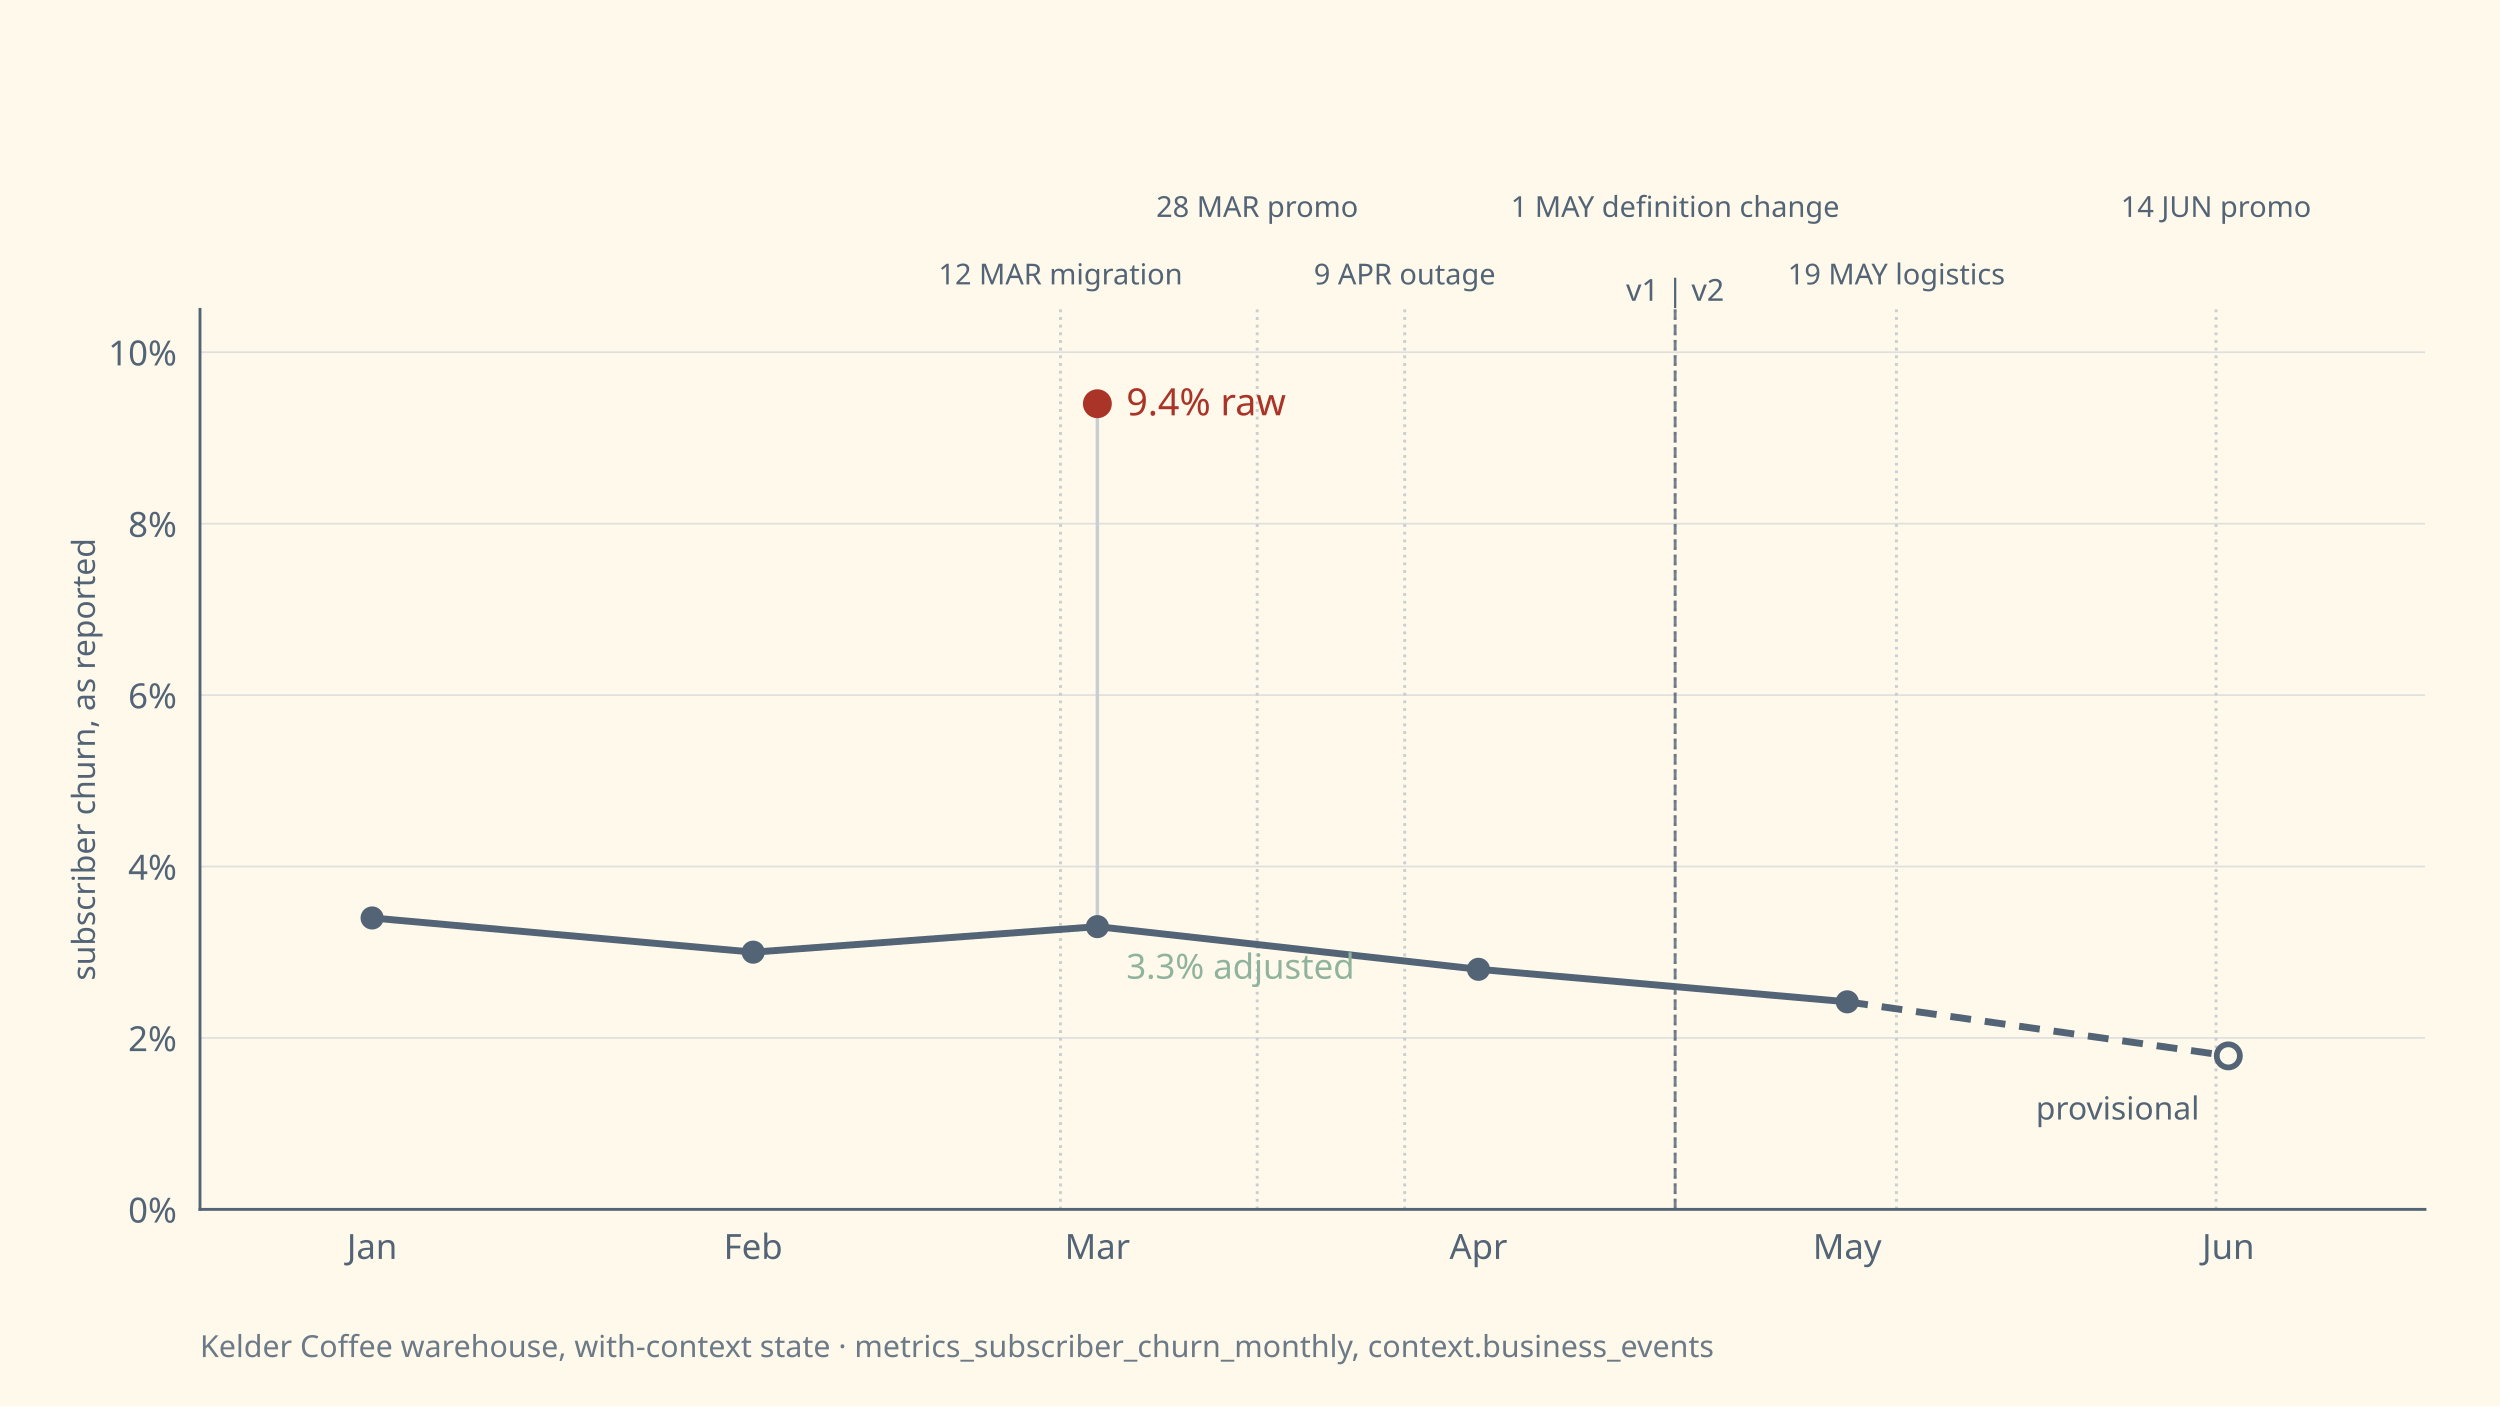
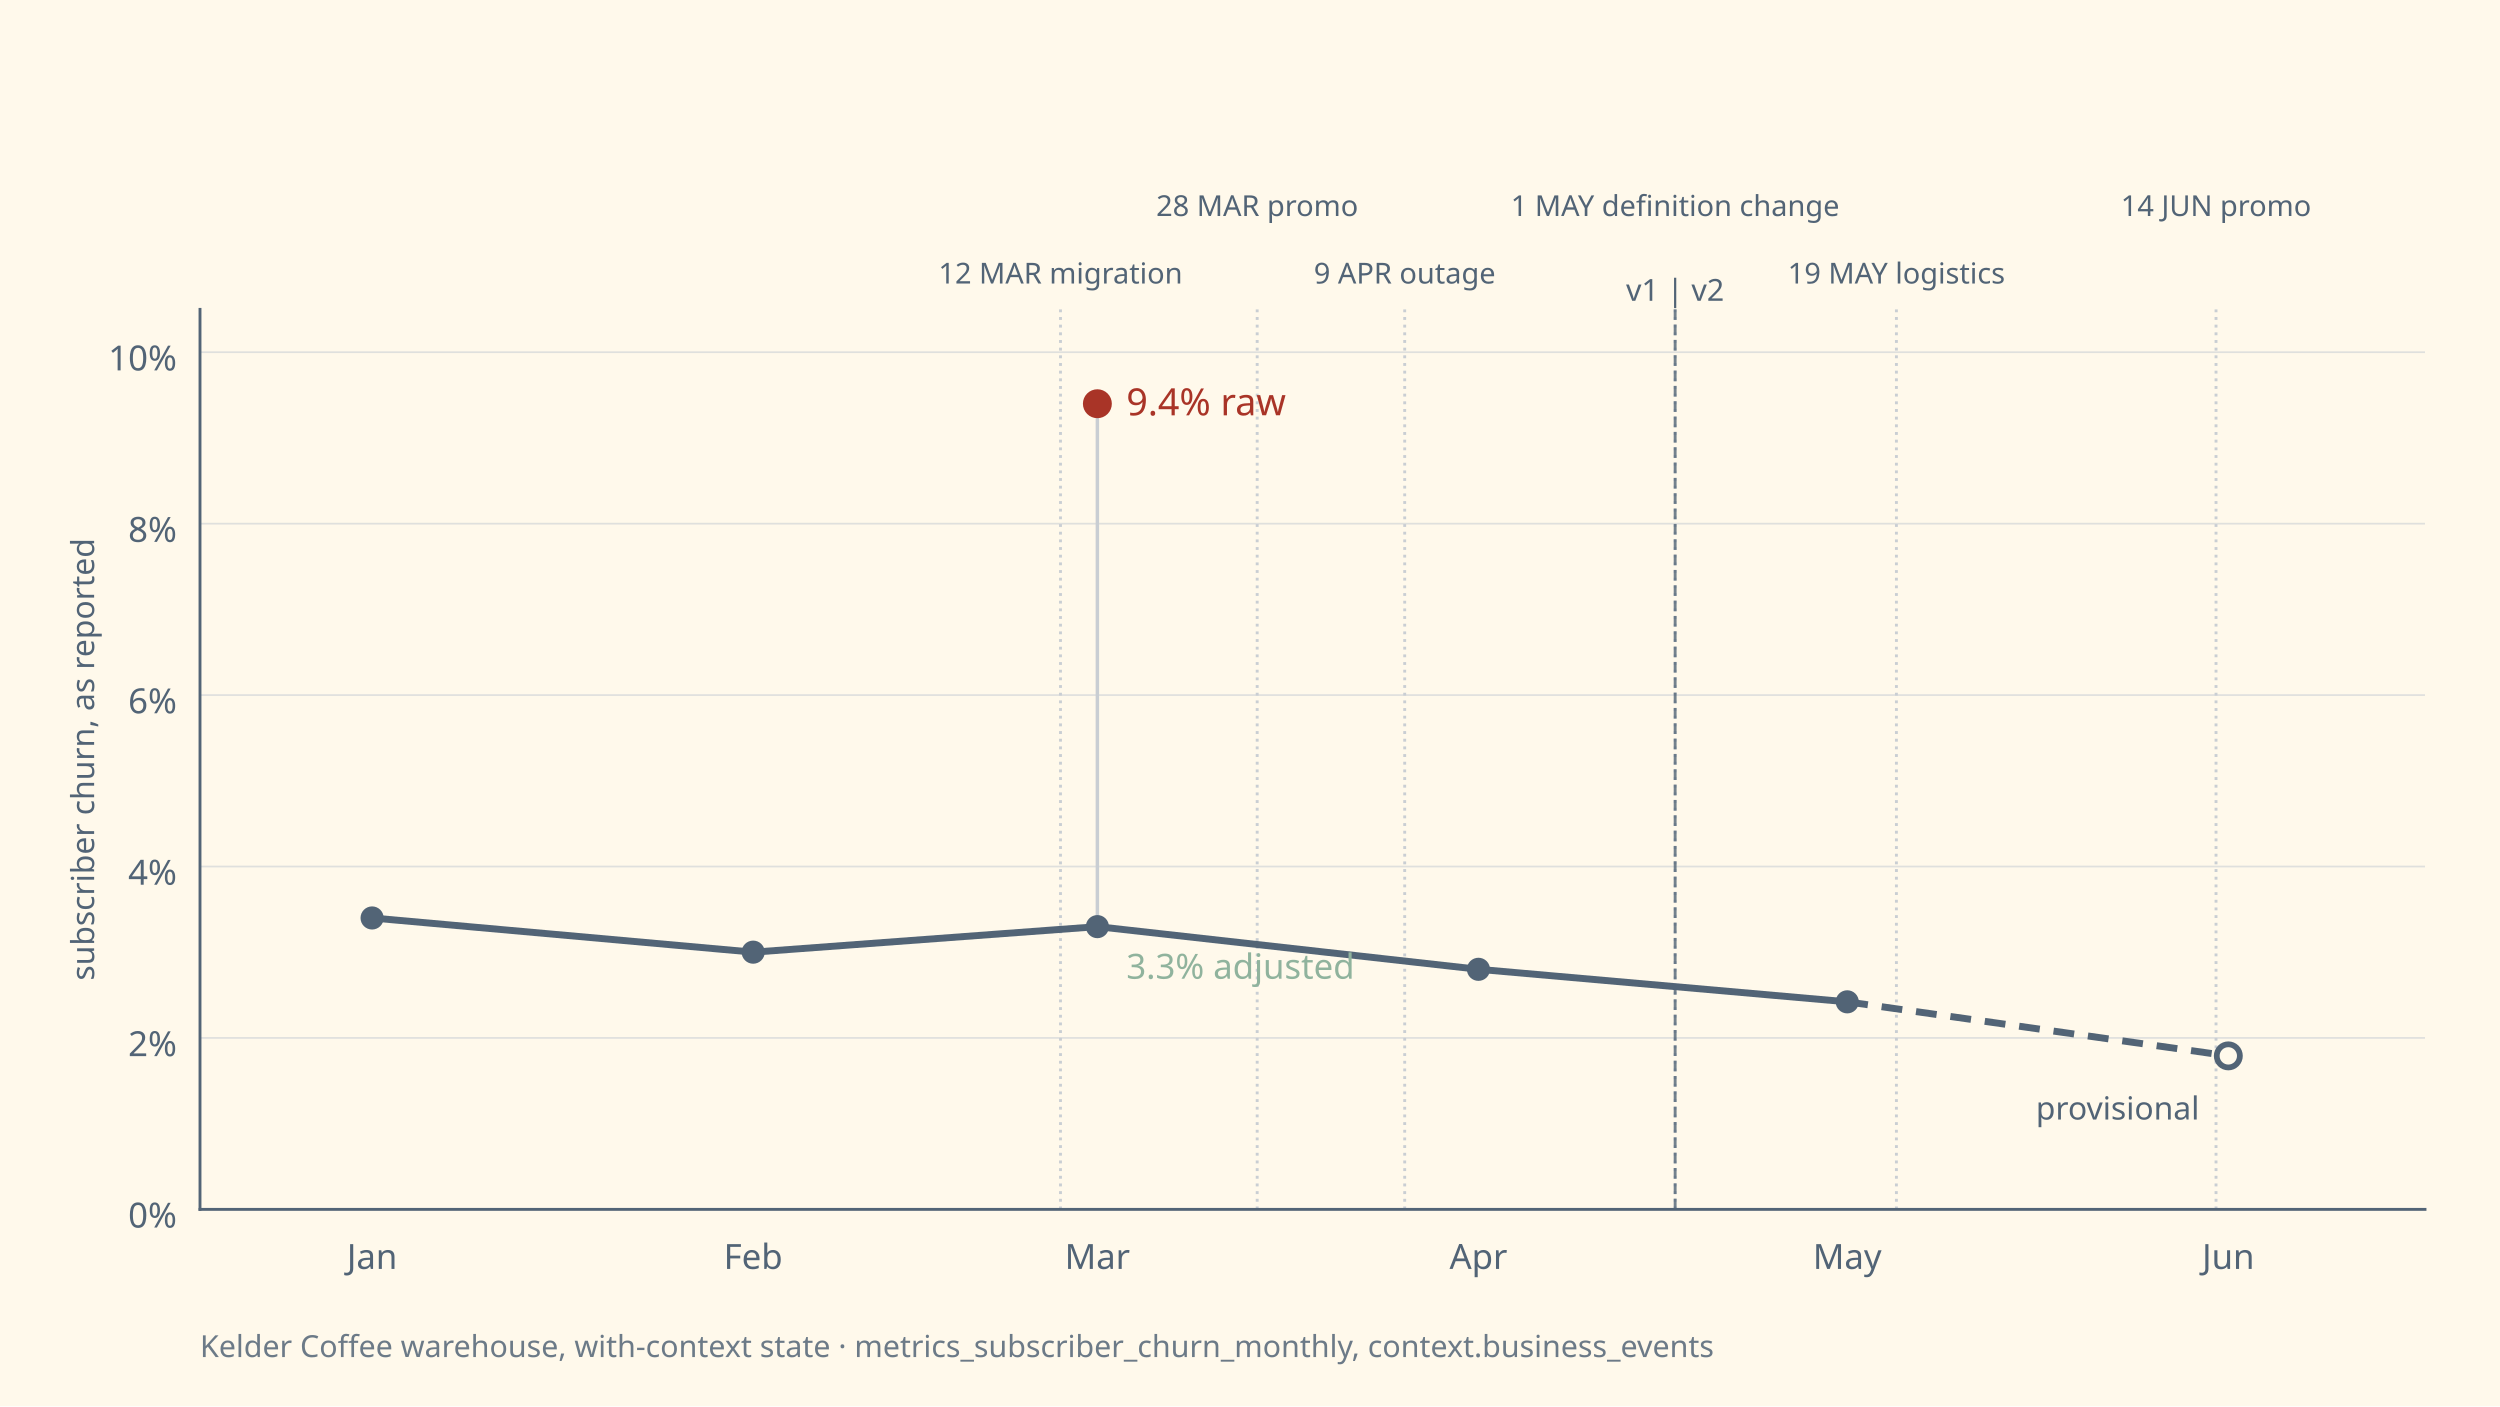
<svg xmlns="http://www.w3.org/2000/svg" xmlns:xlink="http://www.w3.org/1999/xlink" width="864pt" height="486pt" viewBox="0 0 864 486" version="1.1">
  <defs>
    <style type="text/css">*{stroke-linejoin: round; stroke-linecap: butt}</style>
  </defs>
  <g id="figure_1">
    <g id="patch_1">
      <path d="M 0 486  L 864 486  L 864 0  L 0 0  z " style="fill: #fff9eb" />
    </g>
    <g id="axes_1">
      <g id="patch_2">
        <path d="M 69.12 417.96  L 838.08 417.96  L 838.08 106.92  L 69.12 106.92  z " style="fill: #fff9eb" />
      </g>
      <g id="line2d_1">
-         <path d="M 366.508 417.96  L 366.508 106.92  " clip-path="url(#p5d3ba5fd29)" style="fill: none; stroke-dasharray: 1,1.65; stroke-dashoffset: 0; stroke: #c9ced3" />
+         <path d="M 366.508 417.96  L 366.508 106.92  " clip-path="url(#pa679e8f0a0)" style="fill: none; stroke-dasharray: 1,1.65; stroke-dashoffset: 0; stroke: #c9ced3" />
      </g>
      <g id="line2d_2">
-         <path d="M 434.482 417.96  L 434.482 106.92  " clip-path="url(#p5d3ba5fd29)" style="fill: none; stroke-dasharray: 1,1.65; stroke-dashoffset: 0; stroke: #c9ced3" />
+         <path d="M 434.482 417.96  L 434.482 106.92  " clip-path="url(#pa679e8f0a0)" style="fill: none; stroke-dasharray: 1,1.65; stroke-dashoffset: 0; stroke: #c9ced3" />
      </g>
      <g id="line2d_3">
-         <path d="M 485.463 417.96  L 485.463 106.92  " clip-path="url(#p5d3ba5fd29)" style="fill: none; stroke-dasharray: 1,1.65; stroke-dashoffset: 0; stroke: #c9ced3" />
+         <path d="M 485.463 417.96  L 485.463 106.92  " clip-path="url(#pa679e8f0a0)" style="fill: none; stroke-dasharray: 1,1.65; stroke-dashoffset: 0; stroke: #c9ced3" />
      </g>
      <g id="line2d_4">
-         <path d="M 578.928 417.96  L 578.928 106.92  " clip-path="url(#p5d3ba5fd29)" style="fill: none; stroke-dasharray: 1,1.65; stroke-dashoffset: 0; stroke: #c9ced3" />
+         <path d="M 578.928 417.96  L 578.928 106.92  " clip-path="url(#pa679e8f0a0)" style="fill: none; stroke-dasharray: 1,1.65; stroke-dashoffset: 0; stroke: #c9ced3" />
      </g>
      <g id="line2d_5">
-         <path d="M 655.399 417.96  L 655.399 106.92  " clip-path="url(#p5d3ba5fd29)" style="fill: none; stroke-dasharray: 1,1.65; stroke-dashoffset: 0; stroke: #c9ced3" />
+         <path d="M 655.399 417.96  L 655.399 106.92  " clip-path="url(#pa679e8f0a0)" style="fill: none; stroke-dasharray: 1,1.65; stroke-dashoffset: 0; stroke: #c9ced3" />
      </g>
      <g id="line2d_6">
-         <path d="M 765.857 417.96  L 765.857 106.92  " clip-path="url(#p5d3ba5fd29)" style="fill: none; stroke-dasharray: 1,1.65; stroke-dashoffset: 0; stroke: #c9ced3" />
+         <path d="M 765.857 417.96  L 765.857 106.92  " clip-path="url(#pa679e8f0a0)" style="fill: none; stroke-dasharray: 1,1.65; stroke-dashoffset: 0; stroke: #c9ced3" />
      </g>
      <g id="matplotlib.axis_1">
        <g id="xtick_1">
          <g id="line2d_7" />
          <g id="text_1">
-             <text style="font-size: 12px; font-family: 'Menlo'; text-anchor: middle; fill: #526476" x="128.598" y="435.077" transform="rotate(-0 128.5976 435.0772)">Jan</text>
+             <text style="font-size: 12px; font-family: 'Roboto Mono'; text-anchor: middle; fill: #526476" x="128.598" y="438.534" transform="rotate(-0 128.5976 438.5342)">Jan</text>
          </g>
        </g>
        <g id="xtick_2">
          <g id="line2d_8" />
          <g id="text_2">
-             <text style="font-size: 12px; font-family: 'Menlo'; text-anchor: middle; fill: #526476" x="260.298" y="435.078" transform="rotate(-0 260.2979 435.0781)">Feb</text>
+             <text style="font-size: 12px; font-family: 'Roboto Mono'; text-anchor: middle; fill: #526476" x="260.298" y="438.534" transform="rotate(-0 260.2979 438.5342)">Feb</text>
          </g>
        </g>
        <g id="xtick_3">
          <g id="line2d_9" />
          <g id="text_3">
-             <text style="font-size: 12px; font-family: 'Menlo'; text-anchor: middle; fill: #526476" x="379.253" y="435.077" transform="rotate(-0 379.253 435.0772)">Mar</text>
+             <text style="font-size: 12px; font-family: 'Roboto Mono'; text-anchor: middle; fill: #526476" x="379.253" y="438.534" transform="rotate(-0 379.253 438.5342)">Mar</text>
          </g>
        </g>
        <g id="xtick_4">
          <g id="line2d_10" />
          <g id="text_4">
-             <text style="font-size: 12px; font-family: 'Menlo'; text-anchor: middle; fill: #526476" x="510.953" y="435.077" transform="rotate(-0 510.9534 435.0772)">Apr</text>
+             <text style="font-size: 12px; font-family: 'Roboto Mono'; text-anchor: middle; fill: #526476" x="510.953" y="438.534" transform="rotate(-0 510.9534 438.5342)">Apr</text>
          </g>
        </g>
        <g id="xtick_5">
          <g id="line2d_11" />
          <g id="text_5">
-             <text style="font-size: 12px; font-family: 'Menlo'; text-anchor: middle; fill: #526476" x="638.405" y="435.077" transform="rotate(-0 638.4053 435.0772)">May</text>
+             <text style="font-size: 12px; font-family: 'Roboto Mono'; text-anchor: middle; fill: #526476" x="638.405" y="438.534" transform="rotate(-0 638.4053 438.5342)">May</text>
          </g>
        </g>
        <g id="xtick_6">
          <g id="line2d_12" />
          <g id="text_6">
-             <text style="font-size: 12px; font-family: 'Menlo'; text-anchor: middle; fill: #526476" x="770.106" y="435.077" transform="rotate(-0 770.1056 435.0772)">Jun</text>
+             <text style="font-size: 12px; font-family: 'Roboto Mono'; text-anchor: middle; fill: #526476" x="770.106" y="438.534" transform="rotate(-0 770.1056 438.5342)">Jun</text>
          </g>
        </g>
      </g>
      <g id="matplotlib.axis_2">
        <g id="ytick_1">
          <g id="line2d_13">
-             <path d="M 69.12 417.96  L 838.08 417.96  " clip-path="url(#p5d3ba5fd29)" style="fill: none; stroke: #c9ced3; stroke-opacity: 0.6; stroke-width: 0.6; stroke-linecap: square" />
+             <path d="M 69.12 417.96  L 838.08 417.96  " clip-path="url(#pa679e8f0a0)" style="fill: none; stroke: #c9ced3; stroke-opacity: 0.6; stroke-width: 0.6; stroke-linecap: square" />
          </g>
          <g id="line2d_14" />
          <g id="text_7">
-             <text style="font-size: 12px; font-family: 'Menlo'; text-anchor: end; fill: #526476" x="61.12" y="422.519" transform="rotate(-0 61.12 422.5186)">0%</text>
+             <text style="font-size: 12px; font-family: 'Roboto Mono'; text-anchor: end; fill: #526476" x="61.12" y="424.247" transform="rotate(-0 61.12 424.2471)">0%</text>
          </g>
        </g>
        <g id="ytick_2">
          <g id="line2d_15">
-             <path d="M 69.12 358.714  L 838.08 358.714  " clip-path="url(#p5d3ba5fd29)" style="fill: none; stroke: #c9ced3; stroke-opacity: 0.6; stroke-width: 0.6; stroke-linecap: square" />
+             <path d="M 69.12 358.714  L 838.08 358.714  " clip-path="url(#pa679e8f0a0)" style="fill: none; stroke: #c9ced3; stroke-opacity: 0.6; stroke-width: 0.6; stroke-linecap: square" />
          </g>
          <g id="line2d_16" />
          <g id="text_8">
-             <text style="font-size: 12px; font-family: 'Menlo'; text-anchor: end; fill: #526476" x="61.12" y="363.273" transform="rotate(-0 61.12 363.2729)">2%</text>
+             <text style="font-size: 12px; font-family: 'Roboto Mono'; text-anchor: end; fill: #526476" x="61.12" y="365.001" transform="rotate(-0 61.12 365.0014)">2%</text>
          </g>
        </g>
        <g id="ytick_3">
          <g id="line2d_17">
-             <path d="M 69.12 299.469  L 838.08 299.469  " clip-path="url(#p5d3ba5fd29)" style="fill: none; stroke: #c9ced3; stroke-opacity: 0.6; stroke-width: 0.6; stroke-linecap: square" />
+             <path d="M 69.12 299.469  L 838.08 299.469  " clip-path="url(#pa679e8f0a0)" style="fill: none; stroke: #c9ced3; stroke-opacity: 0.6; stroke-width: 0.6; stroke-linecap: square" />
          </g>
          <g id="line2d_18" />
          <g id="text_9">
-             <text style="font-size: 12px; font-family: 'Menlo'; text-anchor: end; fill: #526476" x="61.12" y="304.027" transform="rotate(-0 61.12 304.0272)">4%</text>
+             <text style="font-size: 12px; font-family: 'Roboto Mono'; text-anchor: end; fill: #526476" x="61.12" y="305.756" transform="rotate(-0 61.12 305.7557)">4%</text>
          </g>
        </g>
        <g id="ytick_4">
          <g id="line2d_19">
-             <path d="M 69.12 240.223  L 838.08 240.223  " clip-path="url(#p5d3ba5fd29)" style="fill: none; stroke: #c9ced3; stroke-opacity: 0.6; stroke-width: 0.6; stroke-linecap: square" />
+             <path d="M 69.12 240.223  L 838.08 240.223  " clip-path="url(#pa679e8f0a0)" style="fill: none; stroke: #c9ced3; stroke-opacity: 0.6; stroke-width: 0.6; stroke-linecap: square" />
          </g>
          <g id="line2d_20" />
          <g id="text_10">
-             <text style="font-size: 12px; font-family: 'Menlo'; text-anchor: end; fill: #526476" x="61.12" y="244.781" transform="rotate(-0 61.12 244.7815)">6%</text>
+             <text style="font-size: 12px; font-family: 'Roboto Mono'; text-anchor: end; fill: #526476" x="61.12" y="246.51" transform="rotate(-0 61.12 246.51)">6%</text>
          </g>
        </g>
        <g id="ytick_5">
          <g id="line2d_21">
-             <path d="M 69.12 180.977  L 838.08 180.977  " clip-path="url(#p5d3ba5fd29)" style="fill: none; stroke: #c9ced3; stroke-opacity: 0.6; stroke-width: 0.6; stroke-linecap: square" />
+             <path d="M 69.12 180.977  L 838.08 180.977  " clip-path="url(#pa679e8f0a0)" style="fill: none; stroke: #c9ced3; stroke-opacity: 0.6; stroke-width: 0.6; stroke-linecap: square" />
          </g>
          <g id="line2d_22" />
          <g id="text_11">
-             <text style="font-size: 12px; font-family: 'Menlo'; text-anchor: end; fill: #526476" x="61.12" y="185.536" transform="rotate(-0 61.12 185.5357)">8%</text>
+             <text style="font-size: 12px; font-family: 'Roboto Mono'; text-anchor: end; fill: #526476" x="61.12" y="187.264" transform="rotate(-0 61.12 187.2643)">8%</text>
          </g>
        </g>
        <g id="ytick_6">
          <g id="line2d_23">
-             <path d="M 69.12 121.731  L 838.08 121.731  " clip-path="url(#p5d3ba5fd29)" style="fill: none; stroke: #c9ced3; stroke-opacity: 0.6; stroke-width: 0.6; stroke-linecap: square" />
+             <path d="M 69.12 121.731  L 838.08 121.731  " clip-path="url(#pa679e8f0a0)" style="fill: none; stroke: #c9ced3; stroke-opacity: 0.6; stroke-width: 0.6; stroke-linecap: square" />
          </g>
          <g id="line2d_24" />
          <g id="text_12">
-             <text style="font-size: 12px; font-family: 'Menlo'; text-anchor: end; fill: #526476" x="61.12" y="126.29" transform="rotate(-0 61.12 126.29)">10%</text>
+             <text style="font-size: 12px; font-family: 'Roboto Mono'; text-anchor: end; fill: #526476" x="61.12" y="128.019" transform="rotate(-0 61.12 128.0185)">10%</text>
          </g>
        </g>
        <g id="text_13">
-           <text style="font-size: 11px; font-family: 'Menlo'; text-anchor: middle; fill: #526476" x="32.804" y="262.44" transform="rotate(-90 32.8043 262.44)">subscriber churn, as reported</text>
+           <text style="font-size: 11px; font-family: 'Roboto Mono'; text-anchor: middle; fill: #526476" x="32.533" y="262.44" transform="rotate(-90 32.53342 262.44)">subscriber churn, as reported</text>
        </g>
      </g>
      <g id="line2d_25">
-         <path d="M 379.253 320.243  L 379.253 139.529  " clip-path="url(#p5d3ba5fd29)" style="fill: none; stroke: #c9ced3; stroke-width: 1.2; stroke-linecap: square" />
+         <path d="M 379.253 320.243  L 379.253 139.529  " clip-path="url(#pa679e8f0a0)" style="fill: none; stroke: #c9ced3; stroke-width: 1.2; stroke-linecap: square" />
      </g>
      <g id="line2d_26">
-         <path d="M 638.405 346.234  L 770.106 364.911  " clip-path="url(#p5d3ba5fd29)" style="fill: none; stroke-dasharray: 7.2,4.8; stroke-dashoffset: 0; stroke: #526476; stroke-width: 2.4" />
+         <path d="M 638.405 346.234  L 770.106 364.911  " clip-path="url(#pa679e8f0a0)" style="fill: none; stroke-dasharray: 7.2,4.8; stroke-dashoffset: 0; stroke: #526476; stroke-width: 2.4" />
      </g>
      <g id="line2d_27">
-         <path d="M 578.928 417.96  L 578.928 106.92  " clip-path="url(#p5d3ba5fd29)" style="fill: none; stroke-dasharray: 3.7,1.6; stroke-dashoffset: 0; stroke: #526476; stroke-opacity: 0.8" />
+         <path d="M 578.928 417.96  L 578.928 106.92  " clip-path="url(#pa679e8f0a0)" style="fill: none; stroke-dasharray: 3.7,1.6; stroke-dashoffset: 0; stroke: #526476; stroke-opacity: 0.8" />
      </g>
      <g id="patch_3">
        <path d="M 69.12 417.96  L 69.12 106.92  " style="fill: none; stroke: #526476; stroke-linejoin: miter; stroke-linecap: square" />
      </g>
      <g id="patch_4">
        <path d="M 69.12 417.96  L 838.08 417.96  " style="fill: none; stroke: #526476; stroke-linejoin: miter; stroke-linecap: square" />
      </g>
      <g id="line2d_28">
-         <path d="M 128.598 317.248  L 260.298 329.068  L 379.253 320.243  L 510.953 334.995  L 638.405 346.234  " clip-path="url(#p5d3ba5fd29)" style="fill: none; stroke: #526476; stroke-width: 2.4; stroke-linecap: square" />
+         <path d="M 128.598 317.248  L 260.298 329.068  L 379.253 320.243  L 510.953 334.995  L 638.405 346.234  " clip-path="url(#pa679e8f0a0)" style="fill: none; stroke: #526476; stroke-width: 2.4; stroke-linecap: square" />
        <defs>
-           <path id="m853bae1901" d="M 0 3.5  C 0.928 3.5 1.819 3.131 2.475 2.475  C 3.131 1.819 3.5 0.928 3.5 0  C 3.5 -0.928 3.131 -1.819 2.475 -2.475  C 1.819 -3.131 0.928 -3.5 0 -3.5  C -0.928 -3.5 -1.819 -3.131 -2.475 -2.475  C -3.131 -1.819 -3.5 -0.928 -3.5 0  C -3.5 0.928 -3.131 1.819 -2.475 2.475  C -1.819 3.131 -0.928 3.5 0 3.5  z " style="stroke: #526476" />
+           <path id="m2f37f844b6" d="M 0 3.5  C 0.928 3.5 1.819 3.131 2.475 2.475  C 3.131 1.819 3.5 0.928 3.5 0  C 3.5 -0.928 3.131 -1.819 2.475 -2.475  C 1.819 -3.131 0.928 -3.5 0 -3.5  C -0.928 -3.5 -1.819 -3.131 -2.475 -2.475  C -3.131 -1.819 -3.5 -0.928 -3.5 0  C -3.5 0.928 -3.131 1.819 -2.475 2.475  C -1.819 3.131 -0.928 3.5 0 3.5  z " style="stroke: #526476" />
        </defs>
-         <g clip-path="url(#p5d3ba5fd29)">
-           <use xlink:href="#m853bae1901" x="128.598" y="317.248" style="fill: #526476; stroke: #526476" />
-           <use xlink:href="#m853bae1901" x="260.298" y="329.068" style="fill: #526476; stroke: #526476" />
-           <use xlink:href="#m853bae1901" x="379.253" y="320.243" style="fill: #526476; stroke: #526476" />
-           <use xlink:href="#m853bae1901" x="510.953" y="334.995" style="fill: #526476; stroke: #526476" />
-           <use xlink:href="#m853bae1901" x="638.405" y="346.234" style="fill: #526476; stroke: #526476" />
+         <g clip-path="url(#pa679e8f0a0)">
+           <use xlink:href="#m2f37f844b6" x="128.598" y="317.248" style="fill: #526476; stroke: #526476" />
+           <use xlink:href="#m2f37f844b6" x="260.298" y="329.068" style="fill: #526476; stroke: #526476" />
+           <use xlink:href="#m2f37f844b6" x="379.253" y="320.243" style="fill: #526476; stroke: #526476" />
+           <use xlink:href="#m2f37f844b6" x="510.953" y="334.995" style="fill: #526476; stroke: #526476" />
+           <use xlink:href="#m2f37f844b6" x="638.405" y="346.234" style="fill: #526476; stroke: #526476" />
        </g>
      </g>
      <g id="text_14">
-         <text style="font-size: 13px; font-family: 'Menlo'; text-anchor: start; fill: #a93427" x="389.253" y="143.529" transform="rotate(-0 389.253 143.5288)">9.4% raw</text>
+         <text style="font-size: 13px; font-family: 'Roboto Mono'; text-anchor: start; fill: #a93427" x="389.253" y="143.529" transform="rotate(-0 389.253 143.5288)">9.4% raw</text>
      </g>
      <g id="text_15">
-         <text style="font-size: 12px; font-family: 'Menlo'; text-anchor: start; fill: #90b39d" x="389.253" y="338.243" transform="rotate(-0 389.253 338.2431)">3.3% adjusted</text>
+         <text style="font-size: 12px; font-family: 'Roboto Mono'; text-anchor: start; fill: #90b39d" x="389.253" y="338.243" transform="rotate(-0 389.253 338.2431)">3.3% adjusted</text>
      </g>
      <g id="text_16">
-         <text style="font-size: 11px; font-family: 'Menlo'; text-anchor: end; fill: #526476" x="760.106" y="386.911" transform="rotate(-0 760.1056 386.9114)">provisional</text>
+         <text style="font-size: 11px; font-family: 'Roboto Mono'; text-anchor: end; fill: #526476" x="760.106" y="386.911" transform="rotate(-0 760.1056 386.9114)">provisional</text>
      </g>
      <g id="text_17">
-         <text style="font-size: 10.5px; font-family: 'Menlo'; text-anchor: middle; fill: #526476" x="578.928" y="103.958" transform="rotate(-0 578.9277 103.9577)">v1 | v2</text>
+         <text style="font-size: 10.5px; font-family: 'Roboto Mono'; text-anchor: middle; fill: #526476" x="578.928" y="103.958" transform="rotate(-0 578.9277 103.9577)">v1 | v2</text>
      </g>
      <g id="text_18">
-         <text style="font-size: 10px; font-family: 'Menlo'; text-anchor: middle; fill: #526476" x="366.508" y="98.297" transform="rotate(-0 366.5078 98.29686)">12 MAR migration</text>
+         <text style="font-size: 10px; font-family: 'Roboto Mono'; text-anchor: middle; fill: #526476" x="366.508" y="97.989" transform="rotate(-0 366.5078 97.98924)">12 MAR migration</text>
      </g>
      <g id="text_19">
-         <text style="font-size: 10px; font-family: 'Menlo'; text-anchor: middle; fill: #526476" x="434.482" y="74.969" transform="rotate(-0 434.4822 74.96886)">28 MAR promo</text>
+         <text style="font-size: 10px; font-family: 'Roboto Mono'; text-anchor: middle; fill: #526476" x="434.482" y="74.661" transform="rotate(-0 434.4822 74.66124)">28 MAR promo</text>
      </g>
      <g id="text_20">
-         <text style="font-size: 10px; font-family: 'Menlo'; text-anchor: middle; fill: #526476" x="485.463" y="98.297" transform="rotate(-0 485.463 98.29686)">9 APR outage</text>
+         <text style="font-size: 10px; font-family: 'Roboto Mono'; text-anchor: middle; fill: #526476" x="485.463" y="97.989" transform="rotate(-0 485.463 97.98924)">9 APR outage</text>
      </g>
      <g id="text_21">
-         <text style="font-size: 10px; font-family: 'Menlo'; text-anchor: middle; fill: #526476" x="578.928" y="74.969" transform="rotate(-0 578.9277 74.96886)">1 MAY definition change</text>
+         <text style="font-size: 10px; font-family: 'Roboto Mono'; text-anchor: middle; fill: #526476" x="578.928" y="74.661" transform="rotate(-0 578.9277 74.66124)">1 MAY definition change</text>
      </g>
      <g id="text_22">
-         <text style="font-size: 10px; font-family: 'Menlo'; text-anchor: middle; fill: #526476" x="655.399" y="98.297" transform="rotate(-0 655.3989 98.29686)">19 MAY logistics</text>
+         <text style="font-size: 10px; font-family: 'Roboto Mono'; text-anchor: middle; fill: #526476" x="655.399" y="97.989" transform="rotate(-0 655.3989 97.98924)">19 MAY logistics</text>
      </g>
      <g id="text_23">
-         <text style="font-size: 10px; font-family: 'Menlo'; text-anchor: middle; fill: #526476" x="765.857" y="74.969" transform="rotate(-0 765.8572 74.96886)">14 JUN promo</text>
+         <text style="font-size: 10px; font-family: 'Roboto Mono'; text-anchor: middle; fill: #526476" x="765.857" y="74.661" transform="rotate(-0 765.8572 74.66124)">14 JUN promo</text>
      </g>
      <g id="line2d_29">
-         <path d="M 770.106 364.911  " clip-path="url(#p5d3ba5fd29)" style="fill: none; stroke: #1f77b4; stroke-width: 1.5; stroke-linecap: square" />
+         <path d="M 770.106 364.911  " clip-path="url(#pa679e8f0a0)" style="fill: none; stroke: #1f77b4; stroke-width: 1.5; stroke-linecap: square" />
        <defs>
-           <path id="m13c6335488" d="M 0 4  C 1.061 4 2.078 3.579 2.828 2.828  C 3.579 2.078 4 1.061 4 0  C 4 -1.061 3.579 -2.078 2.828 -2.828  C 2.078 -3.579 1.061 -4 0 -4  C -1.061 -4 -2.078 -3.579 -2.828 -2.828  C -3.579 -2.078 -4 -1.061 -4 0  C -4 1.061 -3.579 2.078 -2.828 2.828  C -2.078 3.579 -1.061 4 0 4  z " style="stroke: #526476; stroke-width: 2" />
+           <path id="m1563a47060" d="M 0 4  C 1.061 4 2.078 3.579 2.828 2.828  C 3.579 2.078 4 1.061 4 0  C 4 -1.061 3.579 -2.078 2.828 -2.828  C 2.078 -3.579 1.061 -4 0 -4  C -1.061 -4 -2.078 -3.579 -2.828 -2.828  C -3.579 -2.078 -4 -1.061 -4 0  C -4 1.061 -3.579 2.078 -2.828 2.828  C -2.078 3.579 -1.061 4 0 4  z " style="stroke: #526476; stroke-width: 2" />
        </defs>
-         <g clip-path="url(#p5d3ba5fd29)">
-           <use xlink:href="#m13c6335488" x="770.106" y="364.911" style="fill: #fff9eb; stroke: #526476; stroke-width: 2" />
+         <g clip-path="url(#pa679e8f0a0)">
+           <use xlink:href="#m1563a47060" x="770.106" y="364.911" style="fill: #fff9eb; stroke: #526476; stroke-width: 2" />
        </g>
      </g>
      <g id="line2d_30">
-         <path d="M 379.253 139.529  " clip-path="url(#p5d3ba5fd29)" style="fill: none; stroke: #a93427; stroke-width: 1.5; stroke-linecap: square" />
+         <path d="M 379.253 139.529  " clip-path="url(#pa679e8f0a0)" style="fill: none; stroke: #a93427; stroke-width: 1.5; stroke-linecap: square" />
        <defs>
-           <path id="mc57c96e0a1" d="M 0 4.5  C 1.193 4.5 2.338 4.026 3.182 3.182  C 4.026 2.338 4.5 1.193 4.5 0  C 4.5 -1.193 4.026 -2.338 3.182 -3.182  C 2.338 -4.026 1.193 -4.5 0 -4.5  C -1.193 -4.5 -2.338 -4.026 -3.182 -3.182  C -4.026 -2.338 -4.5 -1.193 -4.5 0  C -4.5 1.193 -4.026 2.338 -3.182 3.182  C -2.338 4.026 -1.193 4.5 0 4.5  z " style="stroke: #a93427" />
+           <path id="me8f5560786" d="M 0 4.5  C 1.193 4.5 2.338 4.026 3.182 3.182  C 4.026 2.338 4.5 1.193 4.5 0  C 4.5 -1.193 4.026 -2.338 3.182 -3.182  C 2.338 -4.026 1.193 -4.5 0 -4.5  C -1.193 -4.5 -2.338 -4.026 -3.182 -3.182  C -4.026 -2.338 -4.5 -1.193 -4.5 0  C -4.5 1.193 -4.026 2.338 -3.182 3.182  C -2.338 4.026 -1.193 4.5 0 4.5  z " style="stroke: #a93427" />
        </defs>
-         <g clip-path="url(#p5d3ba5fd29)">
-           <use xlink:href="#mc57c96e0a1" x="379.253" y="139.529" style="fill: #a93427; stroke: #a93427" />
+         <g clip-path="url(#pa679e8f0a0)">
+           <use xlink:href="#me8f5560786" x="379.253" y="139.529" style="fill: #a93427; stroke: #a93427" />
        </g>
      </g>
    </g>
    <g id="text_24">
-       <text style="font-size: 10.5px; font-family: 'Menlo'; text-anchor: start; fill: #526476; opacity: 0.85" x="69.12" y="468.99" transform="rotate(-0 69.12 468.99)">Kelder Coffee warehouse, with-context state · metrics_subscriber_churn_monthly, context.business_events</text>
+       <text style="font-size: 10.5px; font-family: 'Roboto Mono'; text-anchor: start; fill: #526476; opacity: 0.85" x="69.12" y="468.99" transform="rotate(-0 69.12 468.99)">Kelder Coffee warehouse, with-context state · metrics_subscriber_churn_monthly, context.business_events</text>
    </g>
  </g>
  <defs>
-     <clipPath id="p5d3ba5fd29">
+     <clipPath id="pa679e8f0a0">
      <rect x="69.12" y="106.92" width="768.96" height="311.04" />
    </clipPath>
  </defs>
</svg>
